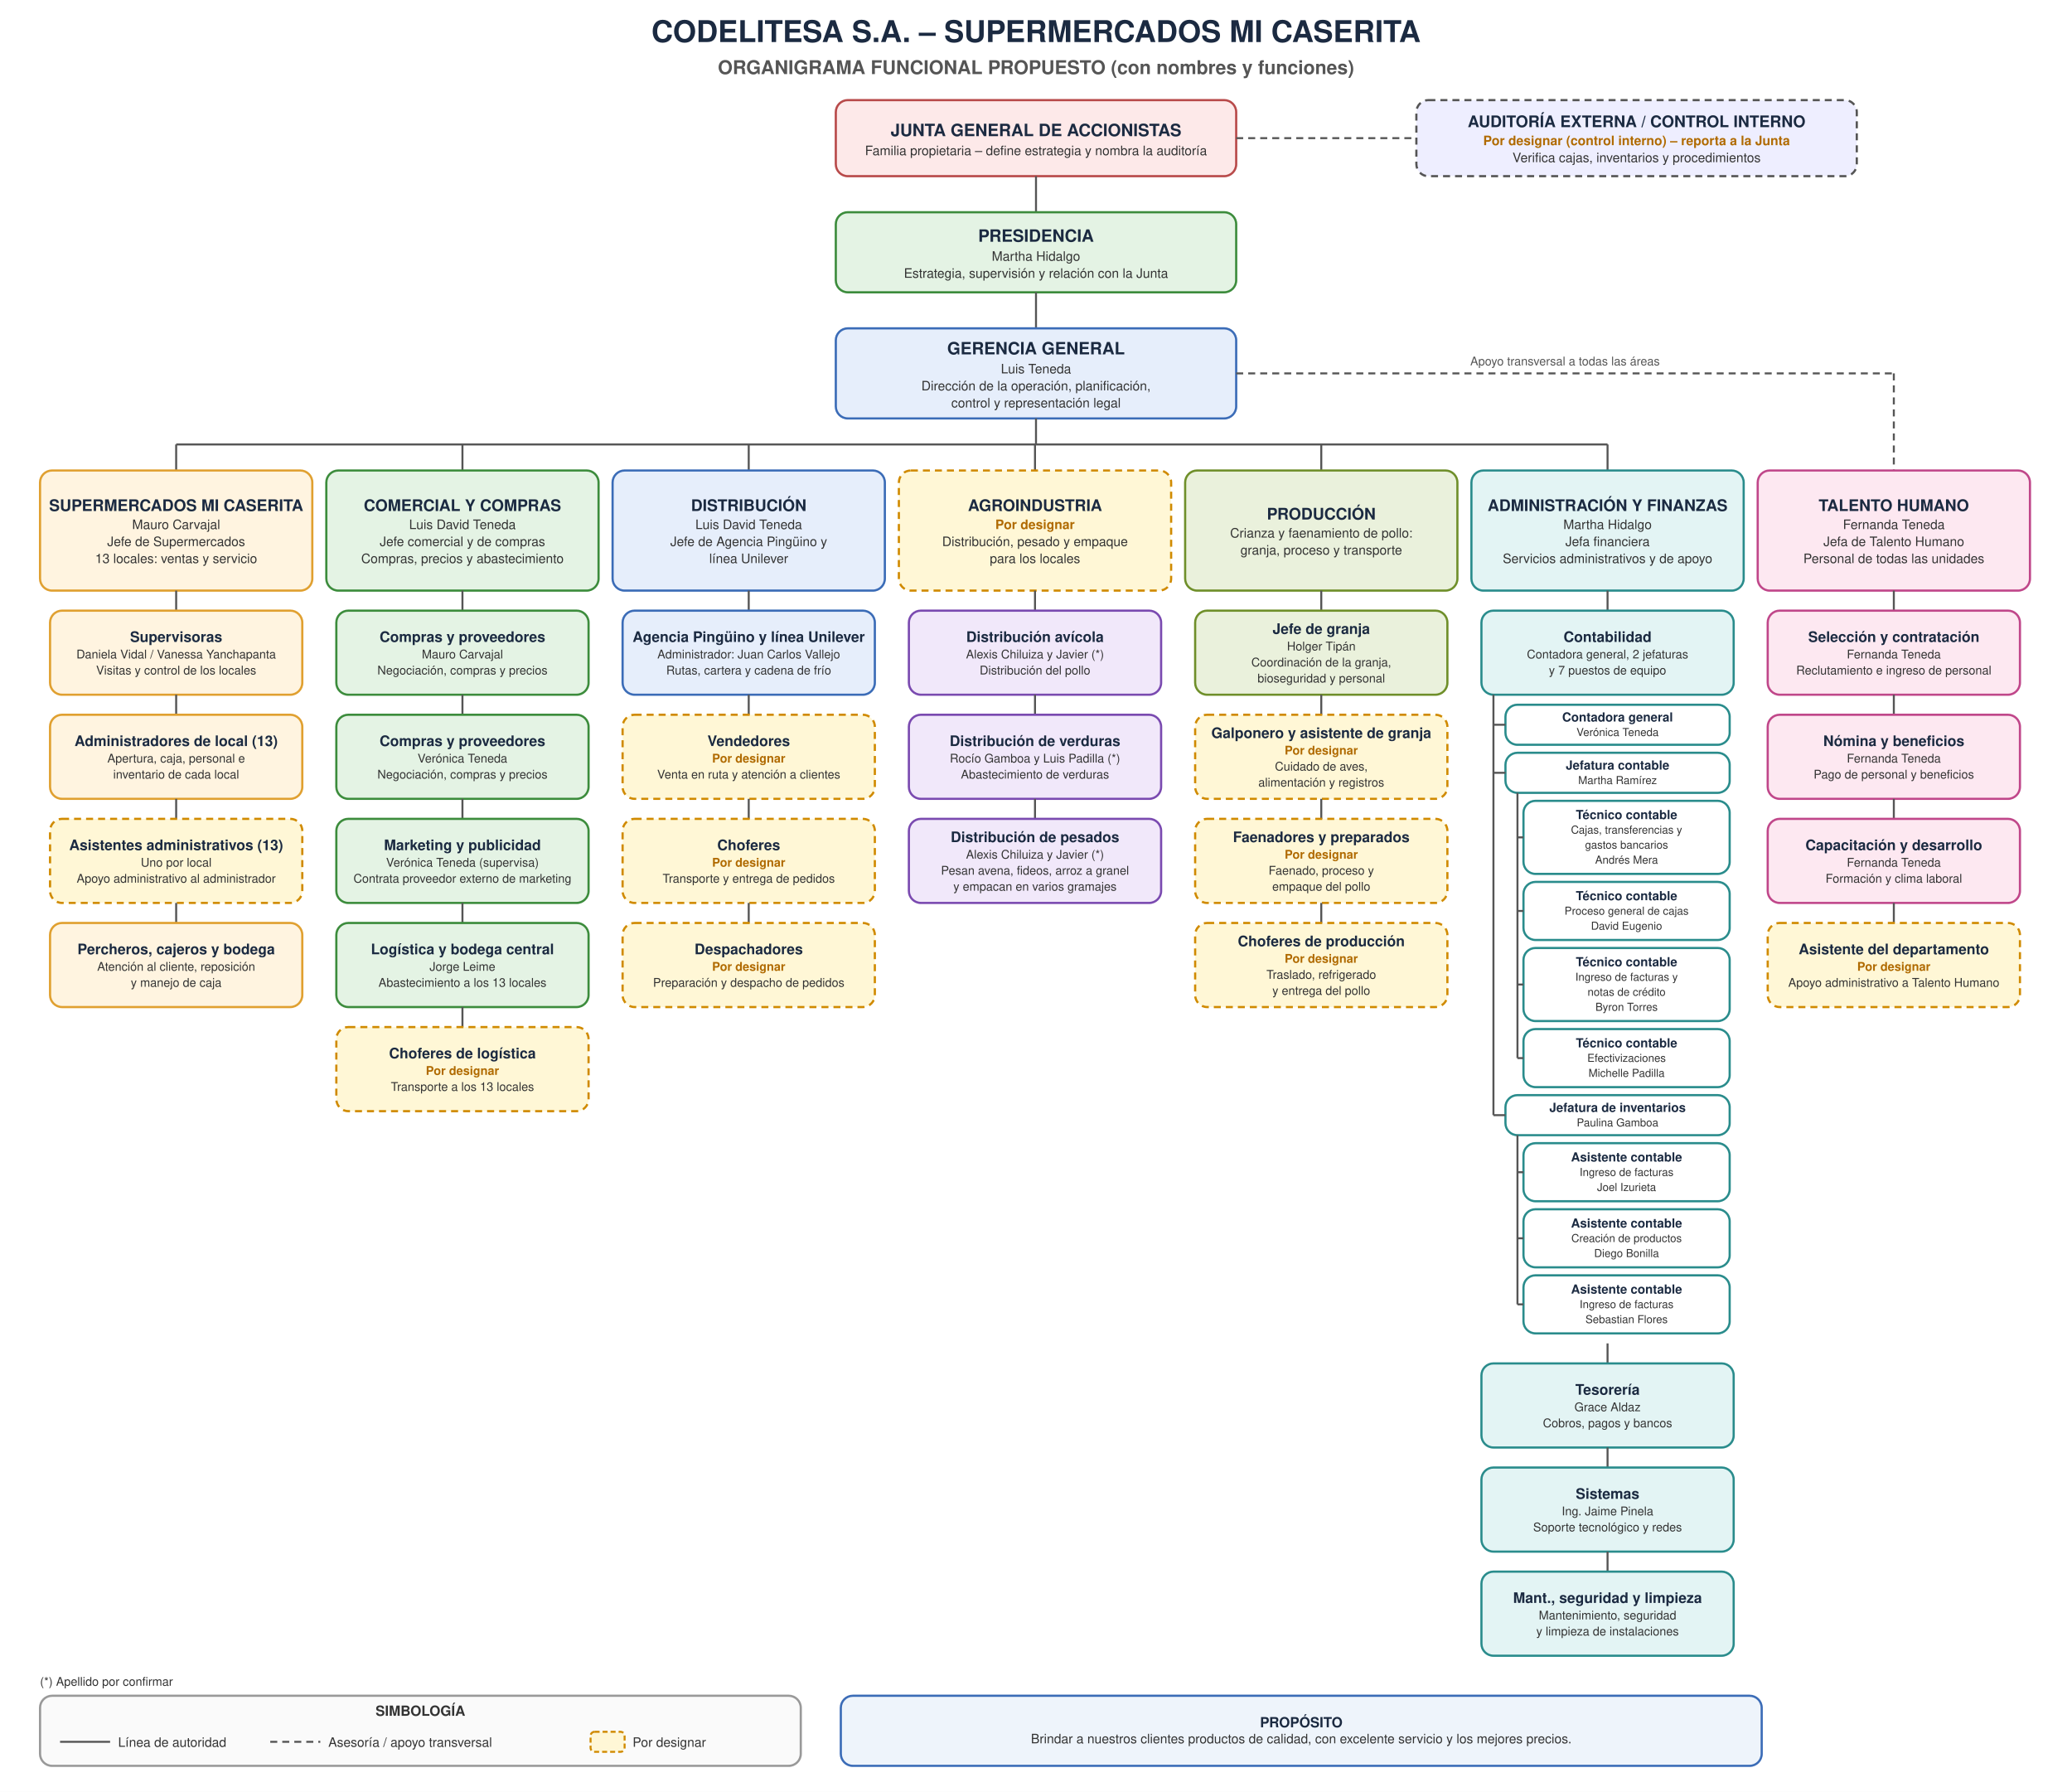
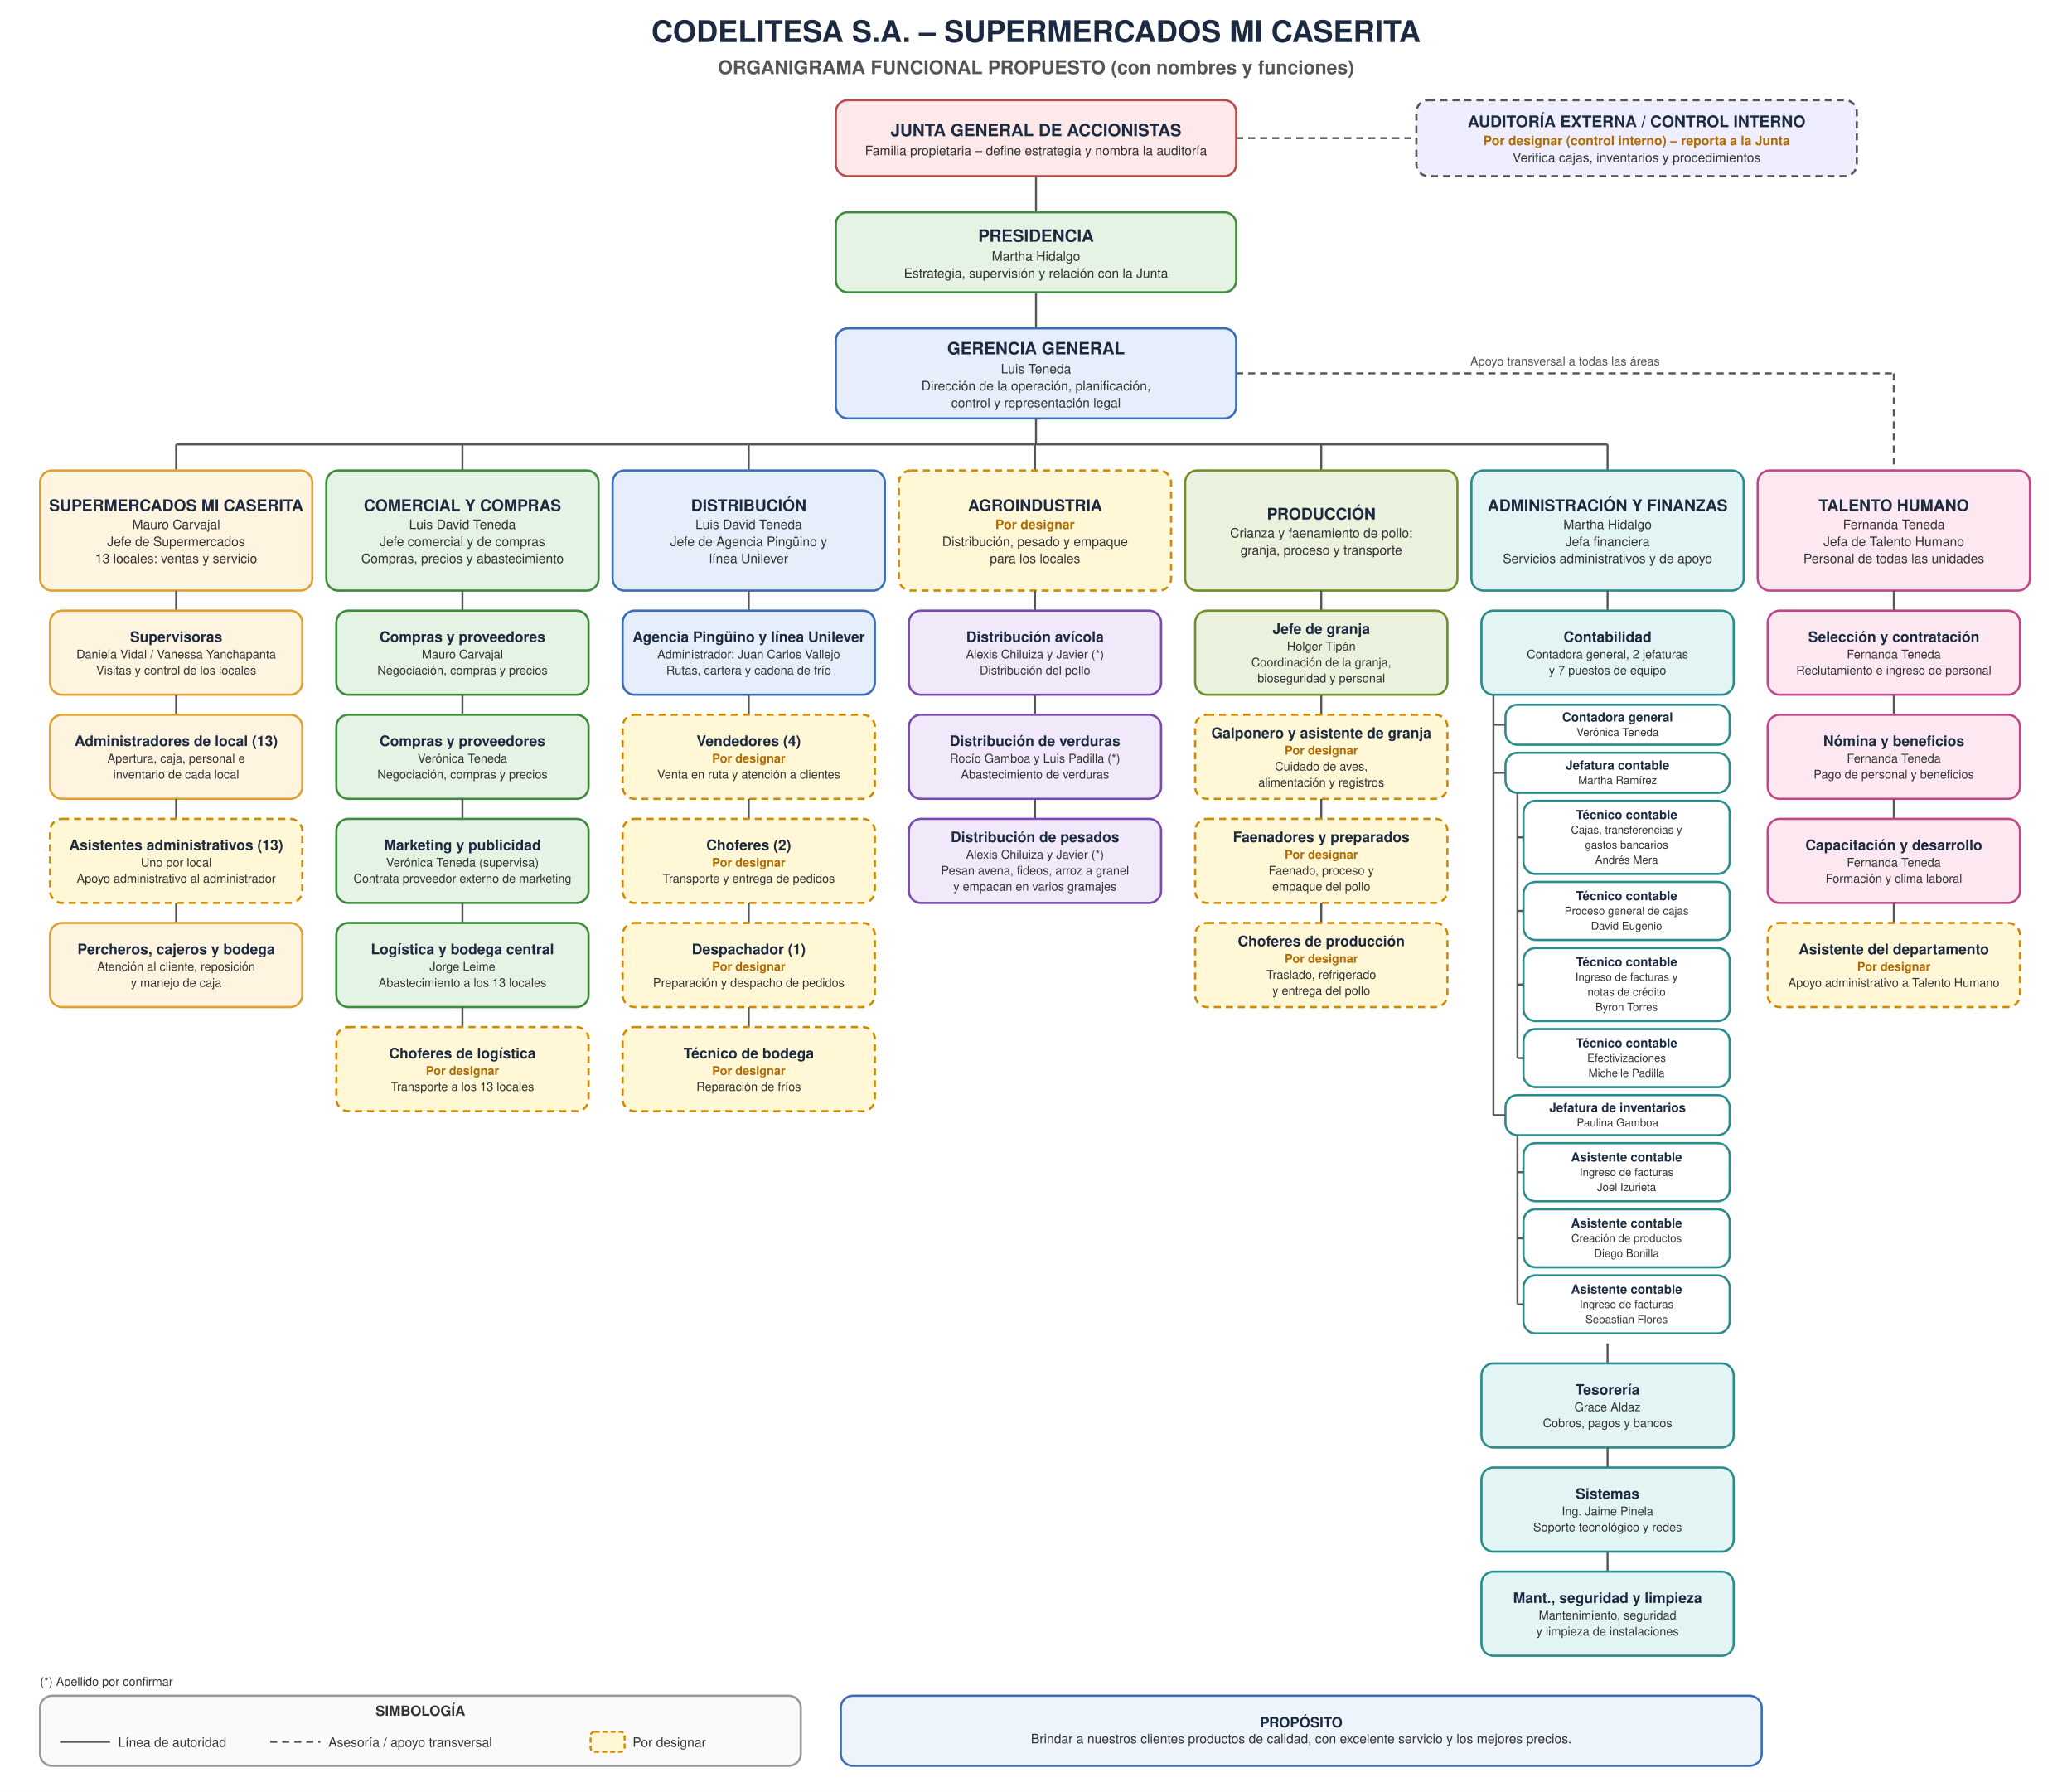
<svg xmlns="http://www.w3.org/2000/svg" width="2070" height="1790" viewBox="0 0 2070 1790" font-family="Helvetica,Arial,sans-serif">
  <rect width="100%" height="100%" fill="#fff" />
  <text x="1035.0" y="42" text-anchor="middle" font-size="30" font-weight="700" fill="#1b2a41">CODELITESA S.A. – SUPERMERCADOS MI CASERITA</text>
  <text x="1035.0" y="74" text-anchor="middle" font-size="19" font-weight="600" fill="#555">ORGANIGRAMA FUNCIONAL PROPUESTO (con nombres y funciones)</text>
  <rect x="835.0" y="100" width="400" height="76" rx="12" fill="#fde9e9" stroke="#b84a4a" stroke-width="2.2" />
  <text x="1035.0" y="136.0" text-anchor="middle" font-weight="700" font-size="17" fill="#1b2a41">JUNTA GENERAL DE ACCIONISTAS</text>
  <text x="1035.0" y="155.0" text-anchor="middle" font-size="13" fill="#333" font-weight="400">Familia propietaria – define estrategia y nombra la auditoría</text>
  <rect x="1415.0" y="100" width="440" height="76" rx="12" fill="#eef" stroke="#555" stroke-width="2.2" stroke-dasharray="7 5" />
  <text x="1635.0" y="127.0" text-anchor="middle" font-weight="700" font-size="16" fill="#1b2a41">AUDITORÍA EXTERNA / CONTROL INTERNO</text>
  <text x="1635.0" y="145.0" text-anchor="middle" font-size="13" fill="#b06a00" font-weight="700">Por designar (control interno) – reporta a la Junta</text>
  <text x="1635.0" y="162.0" text-anchor="middle" font-size="13" fill="#333" font-weight="400">Verifica cajas, inventarios y procedimientos</text>
  <path d="M1235.0,138 L1415.0,138" stroke="#555" stroke-width="2" fill="none" stroke-dasharray="7 5" />
  <path d="M1035.0,176 L1035.0,212" stroke="#555" stroke-width="2" fill="none" />
  <rect x="835.0" y="212" width="400" height="80" rx="12" fill="#e4f3e4" stroke="#3c8c3c" stroke-width="2.2" />
  <text x="1035.0" y="241.5" text-anchor="middle" font-weight="700" font-size="17" fill="#1b2a41">PRESIDENCIA</text>
  <text x="1035.0" y="260.5" text-anchor="middle" font-size="13" fill="#333" font-weight="400">Martha Hidalgo</text>
  <text x="1035.0" y="277.5" text-anchor="middle" font-size="13" fill="#333" font-weight="400">Estrategia, supervisión y relación con la Junta</text>
  <path d="M1035.0,292 L1035.0,328" stroke="#555" stroke-width="2" fill="none" />
  <rect x="835.0" y="328" width="400" height="90" rx="12" fill="#e6eefb" stroke="#3b6cb7" stroke-width="2.2" />
  <text x="1035.0" y="354.0" text-anchor="middle" font-weight="700" font-size="17" fill="#1b2a41">GERENCIA GENERAL</text>
  <text x="1035.0" y="373.0" text-anchor="middle" font-size="13" fill="#333" font-weight="400">Luis Teneda</text>
  <text x="1035.0" y="390.0" text-anchor="middle" font-size="13" fill="#333" font-weight="400">Dirección de la operación, planificación,</text>
  <text x="1035.0" y="407.0" text-anchor="middle" font-size="13" fill="#333" font-weight="400">control y representación legal</text>
  <path d="M1035.0,418 L1035.0,444" stroke="#555" stroke-width="2" fill="none" />
  <path d="M176.0,444 L176.0,470" stroke="#555" stroke-width="2" fill="none" />
  <rect x="40" y="470" width="272" height="120" rx="12" fill="#fff4e0" stroke="#e0a030" stroke-width="2.2" />
  <text x="176.0" y="510.5" text-anchor="middle" font-weight="700" font-size="16" fill="#1b2a41">SUPERMERCADOS MI CASERITA</text>
  <text x="176.0" y="528.5" text-anchor="middle" font-size="13" fill="#333" font-weight="400">Mauro Carvajal</text>
  <text x="176.0" y="545.5" text-anchor="middle" font-size="13" fill="#333" font-weight="400">Jefe de Supermercados</text>
  <text x="176.0" y="562.5" text-anchor="middle" font-size="13" fill="#333" font-weight="400">13 locales: ventas y servicio</text>
  <path d="M176.0,590 L176.0,610" stroke="#555" stroke-width="2" fill="none" />
  <rect x="50" y="610" width="252" height="84" rx="12" fill="#fff4e0" stroke="#e0a030" stroke-width="2.2" />
  <text x="176.0" y="641.25" text-anchor="middle" font-weight="700" font-size="14.5" fill="#1b2a41">Supervisoras</text>
  <text x="176.0" y="657.75" text-anchor="middle" font-size="12" fill="#333" font-weight="400">Daniela Vidal / Vanessa Yanchapanta</text>
  <text x="176.0" y="673.75" text-anchor="middle" font-size="12" fill="#333" font-weight="400">Visitas y control de los locales</text>
  <path d="M176.0,694 L176.0,714" stroke="#555" stroke-width="2" fill="none" />
  <rect x="50" y="714" width="252" height="84" rx="12" fill="#fff4e0" stroke="#e0a030" stroke-width="2.2" />
  <text x="176.0" y="745.25" text-anchor="middle" font-weight="700" font-size="14.5" fill="#1b2a41">Administradores de local (13)</text>
  <text x="176.0" y="761.75" text-anchor="middle" font-size="12" fill="#333" font-weight="400">Apertura, caja, personal e</text>
  <text x="176.0" y="777.75" text-anchor="middle" font-size="12" fill="#333" font-weight="400">inventario de cada local</text>
  <path d="M176.0,798 L176.0,818" stroke="#555" stroke-width="2" fill="none" />
  <rect x="50" y="818" width="252" height="84" rx="12" fill="#fff7d6" stroke="#d08a00" stroke-width="2.2" stroke-dasharray="7 5" />
  <text x="176.0" y="849.25" text-anchor="middle" font-weight="700" font-size="14.5" fill="#1b2a41">Asistentes administrativos (13)</text>
  <text x="176.0" y="865.75" text-anchor="middle" font-size="12" fill="#333" font-weight="400">Uno por local</text>
  <text x="176.0" y="881.75" text-anchor="middle" font-size="12" fill="#333" font-weight="400">Apoyo administrativo al administrador</text>
  <path d="M176.0,902 L176.0,922" stroke="#555" stroke-width="2" fill="none" />
  <rect x="50" y="922" width="252" height="84" rx="12" fill="#fff4e0" stroke="#e0a030" stroke-width="2.2" />
  <text x="176.0" y="953.25" text-anchor="middle" font-weight="700" font-size="14.5" fill="#1b2a41">Percheros, cajeros y bodega</text>
  <text x="176.0" y="969.75" text-anchor="middle" font-size="12" fill="#333" font-weight="400">Atención al cliente, reposición</text>
  <text x="176.0" y="985.75" text-anchor="middle" font-size="12" fill="#333" font-weight="400">y manejo de caja</text>
  <path d="M462.0,444 L462.0,470" stroke="#555" stroke-width="2" fill="none" />
  <rect x="326" y="470" width="272" height="120" rx="12" fill="#e4f3e4" stroke="#3c8c3c" stroke-width="2.2" />
  <text x="462.0" y="510.5" text-anchor="middle" font-weight="700" font-size="16" fill="#1b2a41">COMERCIAL Y COMPRAS</text>
  <text x="462.0" y="528.5" text-anchor="middle" font-size="13" fill="#333" font-weight="400">Luis David Teneda</text>
  <text x="462.0" y="545.5" text-anchor="middle" font-size="13" fill="#333" font-weight="400">Jefe comercial y de compras</text>
  <text x="462.0" y="562.5" text-anchor="middle" font-size="13" fill="#333" font-weight="400">Compras, precios y abastecimiento</text>
  <path d="M462.0,590 L462.0,610" stroke="#555" stroke-width="2" fill="none" />
  <rect x="336" y="610" width="252" height="84" rx="12" fill="#e4f3e4" stroke="#3c8c3c" stroke-width="2.2" />
  <text x="462.0" y="641.25" text-anchor="middle" font-weight="700" font-size="14.5" fill="#1b2a41">Compras y proveedores</text>
  <text x="462.0" y="657.75" text-anchor="middle" font-size="12" fill="#333" font-weight="400">Mauro Carvajal</text>
  <text x="462.0" y="673.75" text-anchor="middle" font-size="12" fill="#333" font-weight="400">Negociación, compras y precios</text>
  <path d="M462.0,694 L462.0,714" stroke="#555" stroke-width="2" fill="none" />
  <rect x="336" y="714" width="252" height="84" rx="12" fill="#e4f3e4" stroke="#3c8c3c" stroke-width="2.2" />
  <text x="462.0" y="745.25" text-anchor="middle" font-weight="700" font-size="14.5" fill="#1b2a41">Compras y proveedores</text>
  <text x="462.0" y="761.75" text-anchor="middle" font-size="12" fill="#333" font-weight="400">Verónica Teneda</text>
  <text x="462.0" y="777.75" text-anchor="middle" font-size="12" fill="#333" font-weight="400">Negociación, compras y precios</text>
  <path d="M462.0,798 L462.0,818" stroke="#555" stroke-width="2" fill="none" />
  <rect x="336" y="818" width="252" height="84" rx="12" fill="#e4f3e4" stroke="#3c8c3c" stroke-width="2.2" />
  <text x="462.0" y="849.25" text-anchor="middle" font-weight="700" font-size="14.5" fill="#1b2a41">Marketing y publicidad</text>
  <text x="462.0" y="865.75" text-anchor="middle" font-size="12" fill="#333" font-weight="400">Verónica Teneda (supervisa)</text>
  <text x="462.0" y="881.75" text-anchor="middle" font-size="12" fill="#333" font-weight="400">Contrata proveedor externo de marketing</text>
  <path d="M462.0,902 L462.0,922" stroke="#555" stroke-width="2" fill="none" />
  <rect x="336" y="922" width="252" height="84" rx="12" fill="#e4f3e4" stroke="#3c8c3c" stroke-width="2.2" />
  <text x="462.0" y="953.25" text-anchor="middle" font-weight="700" font-size="14.5" fill="#1b2a41">Logística y bodega central</text>
  <text x="462.0" y="969.75" text-anchor="middle" font-size="12" fill="#333" font-weight="400">Jorge Leime</text>
  <text x="462.0" y="985.75" text-anchor="middle" font-size="12" fill="#333" font-weight="400">Abastecimiento a los 13 locales</text>
  <path d="M462.0,1006 L462.0,1026" stroke="#555" stroke-width="2" fill="none" />
  <rect x="336" y="1026" width="252" height="84" rx="12" fill="#fff7d6" stroke="#d08a00" stroke-width="2.2" stroke-dasharray="7 5" />
  <text x="462.0" y="1057.25" text-anchor="middle" font-weight="700" font-size="14.5" fill="#1b2a41">Choferes de logística</text>
  <text x="462.0" y="1073.75" text-anchor="middle" font-size="12" fill="#b06a00" font-weight="700">Por designar</text>
  <text x="462.0" y="1089.75" text-anchor="middle" font-size="12" fill="#333" font-weight="400">Transporte a los 13 locales</text>
  <path d="M748.0,444 L748.0,470" stroke="#555" stroke-width="2" fill="none" />
  <rect x="612" y="470" width="272" height="120" rx="12" fill="#e6eefb" stroke="#3b6cb7" stroke-width="2.2" />
  <text x="748.0" y="510.5" text-anchor="middle" font-weight="700" font-size="16" fill="#1b2a41">DISTRIBUCIÓN</text>
  <text x="748.0" y="528.5" text-anchor="middle" font-size="13" fill="#333" font-weight="400">Luis David Teneda</text>
  <text x="748.0" y="545.5" text-anchor="middle" font-size="13" fill="#333" font-weight="400">Jefe de Agencia Pingüino y</text>
  <text x="748.0" y="562.5" text-anchor="middle" font-size="13" fill="#333" font-weight="400">línea Unilever</text>
  <path d="M748.0,590 L748.0,610" stroke="#555" stroke-width="2" fill="none" />
  <rect x="622" y="610" width="252" height="84" rx="12" fill="#e6eefb" stroke="#3b6cb7" stroke-width="2.2" />
  <text x="748.0" y="641.25" text-anchor="middle" font-weight="700" font-size="14.5" fill="#1b2a41">Agencia Pingüino y línea Unilever</text>
  <text x="748.0" y="657.75" text-anchor="middle" font-size="12" fill="#333" font-weight="400">Administrador: Juan Carlos Vallejo</text>
  <text x="748.0" y="673.75" text-anchor="middle" font-size="12" fill="#333" font-weight="400">Rutas, cartera y cadena de frío</text>
  <path d="M748.0,694 L748.0,714" stroke="#555" stroke-width="2" fill="none" />
  <rect x="622" y="714" width="252" height="84" rx="12" fill="#fff7d6" stroke="#d08a00" stroke-width="2.2" stroke-dasharray="7 5" />
-   <text x="748.0" y="745.25" text-anchor="middle" font-weight="700" font-size="14.5" fill="#1b2a41">Vendedores</text>
+   <text x="748.0" y="745.25" text-anchor="middle" font-weight="700" font-size="14.5" fill="#1b2a41">Vendedores (4)</text>
  <text x="748.0" y="761.75" text-anchor="middle" font-size="12" fill="#b06a00" font-weight="700">Por designar</text>
  <text x="748.0" y="777.75" text-anchor="middle" font-size="12" fill="#333" font-weight="400">Venta en ruta y atención a clientes</text>
  <path d="M748.0,798 L748.0,818" stroke="#555" stroke-width="2" fill="none" />
  <rect x="622" y="818" width="252" height="84" rx="12" fill="#fff7d6" stroke="#d08a00" stroke-width="2.2" stroke-dasharray="7 5" />
-   <text x="748.0" y="849.25" text-anchor="middle" font-weight="700" font-size="14.5" fill="#1b2a41">Choferes</text>
+   <text x="748.0" y="849.25" text-anchor="middle" font-weight="700" font-size="14.5" fill="#1b2a41">Choferes (2)</text>
  <text x="748.0" y="865.75" text-anchor="middle" font-size="12" fill="#b06a00" font-weight="700">Por designar</text>
  <text x="748.0" y="881.75" text-anchor="middle" font-size="12" fill="#333" font-weight="400">Transporte y entrega de pedidos</text>
  <path d="M748.0,902 L748.0,922" stroke="#555" stroke-width="2" fill="none" />
  <rect x="622" y="922" width="252" height="84" rx="12" fill="#fff7d6" stroke="#d08a00" stroke-width="2.2" stroke-dasharray="7 5" />
-   <text x="748.0" y="953.25" text-anchor="middle" font-weight="700" font-size="14.5" fill="#1b2a41">Despachadores</text>
+   <text x="748.0" y="953.25" text-anchor="middle" font-weight="700" font-size="14.5" fill="#1b2a41">Despachador (1)</text>
  <text x="748.0" y="969.75" text-anchor="middle" font-size="12" fill="#b06a00" font-weight="700">Por designar</text>
  <text x="748.0" y="985.75" text-anchor="middle" font-size="12" fill="#333" font-weight="400">Preparación y despacho de pedidos</text>
+   <path d="M748.0,1006 L748.0,1026" stroke="#555" stroke-width="2" fill="none" />
+   <rect x="622" y="1026" width="252" height="84" rx="12" fill="#fff7d6" stroke="#d08a00" stroke-width="2.2" stroke-dasharray="7 5" />
+   <text x="748.0" y="1057.25" text-anchor="middle" font-weight="700" font-size="14.5" fill="#1b2a41">Técnico de bodega</text>
+   <text x="748.0" y="1073.75" text-anchor="middle" font-size="12" fill="#b06a00" font-weight="700">Por designar</text>
+   <text x="748.0" y="1089.75" text-anchor="middle" font-size="12" fill="#333" font-weight="400">Reparación de fríos</text>
  <path d="M1034.0,444 L1034.0,470" stroke="#555" stroke-width="2" fill="none" />
  <rect x="898" y="470" width="272" height="120" rx="12" fill="#fff7d6" stroke="#d08a00" stroke-width="2.2" stroke-dasharray="7 5" />
  <text x="1034.0" y="510.5" text-anchor="middle" font-weight="700" font-size="16" fill="#1b2a41">AGROINDUSTRIA</text>
  <text x="1034.0" y="528.5" text-anchor="middle" font-size="13" fill="#b06a00" font-weight="700">Por designar</text>
  <text x="1034.0" y="545.5" text-anchor="middle" font-size="13" fill="#333" font-weight="400">Distribución, pesado y empaque</text>
  <text x="1034.0" y="562.5" text-anchor="middle" font-size="13" fill="#333" font-weight="400">para los locales</text>
  <path d="M1034.0,590 L1034.0,610" stroke="#555" stroke-width="2" fill="none" />
  <rect x="908" y="610" width="252" height="84" rx="12" fill="#f1e8fa" stroke="#7a4ab0" stroke-width="2.2" />
  <text x="1034.0" y="641.25" text-anchor="middle" font-weight="700" font-size="14.5" fill="#1b2a41">Distribución avícola</text>
  <text x="1034.0" y="657.75" text-anchor="middle" font-size="12" fill="#333" font-weight="400">Alexis Chiluiza y Javier (*)</text>
  <text x="1034.0" y="673.75" text-anchor="middle" font-size="12" fill="#333" font-weight="400">Distribución del pollo</text>
  <path d="M1034.0,694 L1034.0,714" stroke="#555" stroke-width="2" fill="none" />
  <rect x="908" y="714" width="252" height="84" rx="12" fill="#f1e8fa" stroke="#7a4ab0" stroke-width="2.2" />
  <text x="1034.0" y="745.25" text-anchor="middle" font-weight="700" font-size="14.5" fill="#1b2a41">Distribución de verduras</text>
  <text x="1034.0" y="761.75" text-anchor="middle" font-size="12" fill="#333" font-weight="400">Rocío Gamboa y Luis Padilla (*)</text>
  <text x="1034.0" y="777.75" text-anchor="middle" font-size="12" fill="#333" font-weight="400">Abastecimiento de verduras</text>
  <path d="M1034.0,798 L1034.0,818" stroke="#555" stroke-width="2" fill="none" />
  <rect x="908" y="818" width="252" height="84" rx="12" fill="#f1e8fa" stroke="#7a4ab0" stroke-width="2.2" />
  <text x="1034.0" y="841.25" text-anchor="middle" font-weight="700" font-size="14.5" fill="#1b2a41">Distribución de pesados</text>
  <text x="1034.0" y="857.75" text-anchor="middle" font-size="12" fill="#333" font-weight="400">Alexis Chiluiza y Javier (*)</text>
  <text x="1034.0" y="873.75" text-anchor="middle" font-size="12" fill="#333" font-weight="400">Pesan avena, fideos, arroz a granel</text>
  <text x="1034.0" y="889.75" text-anchor="middle" font-size="12" fill="#333" font-weight="400">y empacan en varios gramajes</text>
  <path d="M1320.0,444 L1320.0,470" stroke="#555" stroke-width="2" fill="none" />
  <rect x="1184" y="470" width="272" height="120" rx="12" fill="#eaf1dc" stroke="#6f8f2a" stroke-width="2.2" />
  <text x="1320.0" y="519.0" text-anchor="middle" font-weight="700" font-size="16" fill="#1b2a41">PRODUCCIÓN</text>
  <text x="1320.0" y="537.0" text-anchor="middle" font-size="13" fill="#333" font-weight="400">Crianza y faenamiento de pollo:</text>
  <text x="1320.0" y="554.0" text-anchor="middle" font-size="13" fill="#333" font-weight="400">granja, proceso y transporte</text>
  <path d="M1320.0,590 L1320.0,610" stroke="#555" stroke-width="2" fill="none" />
  <rect x="1194" y="610" width="252" height="84" rx="12" fill="#eaf1dc" stroke="#6f8f2a" stroke-width="2.2" />
  <text x="1320.0" y="633.25" text-anchor="middle" font-weight="700" font-size="14.5" fill="#1b2a41">Jefe de granja</text>
  <text x="1320.0" y="649.75" text-anchor="middle" font-size="12" fill="#333" font-weight="400">Holger Tipán</text>
  <text x="1320.0" y="665.75" text-anchor="middle" font-size="12" fill="#333" font-weight="400">Coordinación de la granja,</text>
  <text x="1320.0" y="681.75" text-anchor="middle" font-size="12" fill="#333" font-weight="400">bioseguridad y personal</text>
  <path d="M1320.0,694 L1320.0,714" stroke="#555" stroke-width="2" fill="none" />
  <rect x="1194" y="714" width="252" height="84" rx="12" fill="#fff7d6" stroke="#d08a00" stroke-width="2.2" stroke-dasharray="7 5" />
  <text x="1320.0" y="737.25" text-anchor="middle" font-weight="700" font-size="14.5" fill="#1b2a41">Galponero y asistente de granja</text>
  <text x="1320.0" y="753.75" text-anchor="middle" font-size="12" fill="#b06a00" font-weight="700">Por designar</text>
  <text x="1320.0" y="769.75" text-anchor="middle" font-size="12" fill="#333" font-weight="400">Cuidado de aves,</text>
  <text x="1320.0" y="785.75" text-anchor="middle" font-size="12" fill="#333" font-weight="400">alimentación y registros</text>
  <path d="M1320.0,798 L1320.0,818" stroke="#555" stroke-width="2" fill="none" />
  <rect x="1194" y="818" width="252" height="84" rx="12" fill="#fff7d6" stroke="#d08a00" stroke-width="2.2" stroke-dasharray="7 5" />
  <text x="1320.0" y="841.25" text-anchor="middle" font-weight="700" font-size="14.5" fill="#1b2a41">Faenadores y preparados</text>
  <text x="1320.0" y="857.75" text-anchor="middle" font-size="12" fill="#b06a00" font-weight="700">Por designar</text>
  <text x="1320.0" y="873.75" text-anchor="middle" font-size="12" fill="#333" font-weight="400">Faenado, proceso y</text>
  <text x="1320.0" y="889.75" text-anchor="middle" font-size="12" fill="#333" font-weight="400">empaque del pollo</text>
  <path d="M1320.0,902 L1320.0,922" stroke="#555" stroke-width="2" fill="none" />
  <rect x="1194" y="922" width="252" height="84" rx="12" fill="#fff7d6" stroke="#d08a00" stroke-width="2.2" stroke-dasharray="7 5" />
  <text x="1320.0" y="945.25" text-anchor="middle" font-weight="700" font-size="14.5" fill="#1b2a41">Choferes de producción</text>
  <text x="1320.0" y="961.75" text-anchor="middle" font-size="12" fill="#b06a00" font-weight="700">Por designar</text>
  <text x="1320.0" y="977.75" text-anchor="middle" font-size="12" fill="#333" font-weight="400">Traslado, refrigerado</text>
  <text x="1320.0" y="993.75" text-anchor="middle" font-size="12" fill="#333" font-weight="400">y entrega del pollo</text>
  <path d="M1606.0,444 L1606.0,470" stroke="#555" stroke-width="2" fill="none" />
  <rect x="1470" y="470" width="272" height="120" rx="12" fill="#e3f4f4" stroke="#2a8c8c" stroke-width="2.2" />
  <text x="1606.0" y="510.5" text-anchor="middle" font-weight="700" font-size="16" fill="#1b2a41">ADMINISTRACIÓN Y FINANZAS</text>
  <text x="1606.0" y="528.5" text-anchor="middle" font-size="13" fill="#333" font-weight="400">Martha Hidalgo</text>
  <text x="1606.0" y="545.5" text-anchor="middle" font-size="13" fill="#333" font-weight="400">Jefa financiera</text>
  <text x="1606.0" y="562.5" text-anchor="middle" font-size="13" fill="#333" font-weight="400">Servicios administrativos y de apoyo</text>
  <path d="M1606.0,590 L1606.0,610" stroke="#555" stroke-width="2" fill="none" />
  <rect x="1480" y="610" width="252" height="84" rx="12" fill="#e3f4f4" stroke="#2a8c8c" stroke-width="2.2" />
  <text x="1606.0" y="641.25" text-anchor="middle" font-weight="700" font-size="14.5" fill="#1b2a41">Contabilidad</text>
  <text x="1606.0" y="657.75" text-anchor="middle" font-size="12" fill="#333" font-weight="400">Contadora general, 2 jefaturas</text>
  <text x="1606.0" y="673.75" text-anchor="middle" font-size="12" fill="#333" font-weight="400">y 7 puestos de equipo</text>
  <rect x="1504" y="704" width="224" height="40" rx="12" fill="#fff" stroke="#2a8c8c" stroke-width="2.2" />
  <text x="1616.0" y="720.75" text-anchor="middle" font-weight="700" font-size="12.5" fill="#1b2a41">Contadora general</text>
  <text x="1616.0" y="735.25" text-anchor="middle" font-size="11" fill="#333" font-weight="400">Verónica Teneda</text>
  <rect x="1504" y="752" width="224" height="40" rx="12" fill="#fff" stroke="#2a8c8c" stroke-width="2.2" />
  <text x="1616.0" y="768.75" text-anchor="middle" font-weight="700" font-size="12.5" fill="#1b2a41">Jefatura contable</text>
  <text x="1616.0" y="783.25" text-anchor="middle" font-size="11" fill="#333" font-weight="400">Martha Ramírez</text>
  <rect x="1522" y="800" width="206" height="73" rx="12" fill="#fff" stroke="#2a8c8c" stroke-width="2.2" />
  <text x="1625.0" y="818.25" text-anchor="middle" font-weight="700" font-size="12.5" fill="#1b2a41">Técnico contable</text>
  <text x="1625.0" y="832.75" text-anchor="middle" font-size="11" fill="#333" font-weight="400">Cajas, transferencias y</text>
  <text x="1625.0" y="847.75" text-anchor="middle" font-size="11" fill="#333" font-weight="400">gastos bancarios</text>
  <text x="1625.0" y="862.75" text-anchor="middle" font-size="11" fill="#333" font-weight="400">Andrés Mera</text>
  <rect x="1522" y="881" width="206" height="58" rx="12" fill="#fff" stroke="#2a8c8c" stroke-width="2.2" />
  <text x="1625.0" y="899.25" text-anchor="middle" font-weight="700" font-size="12.5" fill="#1b2a41">Técnico contable</text>
  <text x="1625.0" y="913.75" text-anchor="middle" font-size="11" fill="#333" font-weight="400">Proceso general de cajas</text>
  <text x="1625.0" y="928.75" text-anchor="middle" font-size="11" fill="#333" font-weight="400">David Eugenio</text>
  <rect x="1522" y="947" width="206" height="73" rx="12" fill="#fff" stroke="#2a8c8c" stroke-width="2.2" />
  <text x="1625.0" y="965.25" text-anchor="middle" font-weight="700" font-size="12.5" fill="#1b2a41">Técnico contable</text>
  <text x="1625.0" y="979.75" text-anchor="middle" font-size="11" fill="#333" font-weight="400">Ingreso de facturas y</text>
  <text x="1625.0" y="994.75" text-anchor="middle" font-size="11" fill="#333" font-weight="400">notas de crédito</text>
  <text x="1625.0" y="1009.75" text-anchor="middle" font-size="11" fill="#333" font-weight="400">Byron Torres</text>
  <rect x="1522" y="1028" width="206" height="58" rx="12" fill="#fff" stroke="#2a8c8c" stroke-width="2.2" />
  <text x="1625.0" y="1046.25" text-anchor="middle" font-weight="700" font-size="12.5" fill="#1b2a41">Técnico contable</text>
  <text x="1625.0" y="1060.75" text-anchor="middle" font-size="11" fill="#333" font-weight="400">Efectivizaciones</text>
  <text x="1625.0" y="1075.75" text-anchor="middle" font-size="11" fill="#333" font-weight="400">Michelle Padilla</text>
  <rect x="1504" y="1094" width="224" height="40" rx="12" fill="#fff" stroke="#2a8c8c" stroke-width="2.2" />
  <text x="1616.0" y="1110.75" text-anchor="middle" font-weight="700" font-size="12.5" fill="#1b2a41">Jefatura de inventarios</text>
  <text x="1616.0" y="1125.25" text-anchor="middle" font-size="11" fill="#333" font-weight="400">Paulina Gamboa</text>
  <rect x="1522" y="1142" width="206" height="58" rx="12" fill="#fff" stroke="#2a8c8c" stroke-width="2.2" />
  <text x="1625.0" y="1160.25" text-anchor="middle" font-weight="700" font-size="12.5" fill="#1b2a41">Asistente contable</text>
  <text x="1625.0" y="1174.75" text-anchor="middle" font-size="11" fill="#333" font-weight="400">Ingreso de facturas</text>
  <text x="1625.0" y="1189.75" text-anchor="middle" font-size="11" fill="#333" font-weight="400">Joel Izurieta</text>
  <rect x="1522" y="1208" width="206" height="58" rx="12" fill="#fff" stroke="#2a8c8c" stroke-width="2.2" />
  <text x="1625.0" y="1226.25" text-anchor="middle" font-weight="700" font-size="12.5" fill="#1b2a41">Asistente contable</text>
  <text x="1625.0" y="1240.75" text-anchor="middle" font-size="11" fill="#333" font-weight="400">Creación de productos</text>
  <text x="1625.0" y="1255.75" text-anchor="middle" font-size="11" fill="#333" font-weight="400">Diego Bonilla</text>
  <rect x="1522" y="1274" width="206" height="58" rx="12" fill="#fff" stroke="#2a8c8c" stroke-width="2.2" />
  <text x="1625.0" y="1292.25" text-anchor="middle" font-weight="700" font-size="12.5" fill="#1b2a41">Asistente contable</text>
  <text x="1625.0" y="1306.75" text-anchor="middle" font-size="11" fill="#333" font-weight="400">Ingreso de facturas</text>
  <text x="1625.0" y="1321.75" text-anchor="middle" font-size="11" fill="#333" font-weight="400">Sebastian Flores</text>
  <path d="M1492,694 L1492,1114.0" stroke="#555" stroke-width="2" fill="none" />
  <path d="M1492,724.0 L1504,724.0" stroke="#555" stroke-width="2" fill="none" />
  <path d="M1492,772.0 L1504,772.0" stroke="#555" stroke-width="2" fill="none" />
  <path d="M1492,1114.0 L1504,1114.0" stroke="#555" stroke-width="2" fill="none" />
  <path d="M1516,792 L1516,1057.0" stroke="#555" stroke-width="2" fill="none" />
  <path d="M1516,836.5 L1522,836.5" stroke="#555" stroke-width="2" fill="none" />
  <path d="M1516,910.0 L1522,910.0" stroke="#555" stroke-width="2" fill="none" />
  <path d="M1516,983.5 L1522,983.5" stroke="#555" stroke-width="2" fill="none" />
  <path d="M1516,1057.0 L1522,1057.0" stroke="#555" stroke-width="2" fill="none" />
  <path d="M1516,1134 L1516,1303.0" stroke="#555" stroke-width="2" fill="none" />
  <path d="M1516,1171.0 L1522,1171.0" stroke="#555" stroke-width="2" fill="none" />
  <path d="M1516,1237.0 L1522,1237.0" stroke="#555" stroke-width="2" fill="none" />
  <path d="M1516,1303.0 L1522,1303.0" stroke="#555" stroke-width="2" fill="none" />
  <path d="M1606.0,1342 L1606.0,1362" stroke="#555" stroke-width="2" fill="none" />
  <rect x="1480" y="1362" width="252" height="84" rx="12" fill="#e3f4f4" stroke="#2a8c8c" stroke-width="2.2" />
  <text x="1606.0" y="1393.25" text-anchor="middle" font-weight="700" font-size="14.5" fill="#1b2a41">Tesorería</text>
  <text x="1606.0" y="1409.75" text-anchor="middle" font-size="12" fill="#333" font-weight="400">Grace Aldaz</text>
  <text x="1606.0" y="1425.75" text-anchor="middle" font-size="12" fill="#333" font-weight="400">Cobros, pagos y bancos</text>
  <path d="M1606.0,1446 L1606.0,1466" stroke="#555" stroke-width="2" fill="none" />
  <rect x="1480" y="1466" width="252" height="84" rx="12" fill="#e3f4f4" stroke="#2a8c8c" stroke-width="2.2" />
  <text x="1606.0" y="1497.25" text-anchor="middle" font-weight="700" font-size="14.5" fill="#1b2a41">Sistemas</text>
  <text x="1606.0" y="1513.75" text-anchor="middle" font-size="12" fill="#333" font-weight="400">Ing. Jaime Pinela</text>
  <text x="1606.0" y="1529.75" text-anchor="middle" font-size="12" fill="#333" font-weight="400">Soporte tecnológico y redes</text>
  <path d="M1606.0,1550 L1606.0,1570" stroke="#555" stroke-width="2" fill="none" />
  <rect x="1480" y="1570" width="252" height="84" rx="12" fill="#e3f4f4" stroke="#2a8c8c" stroke-width="2.2" />
  <text x="1606.0" y="1601.25" text-anchor="middle" font-weight="700" font-size="14.5" fill="#1b2a41">Mant., seguridad y limpieza</text>
  <text x="1606.0" y="1617.75" text-anchor="middle" font-size="12" fill="#333" font-weight="400">Mantenimiento, seguridad</text>
  <text x="1606.0" y="1633.75" text-anchor="middle" font-size="12" fill="#333" font-weight="400">y limpieza de instalaciones</text>
  <path d="M1235.0,373 L1892.0,373" stroke="#555" stroke-width="2" fill="none" stroke-dasharray="7 5" />
  <path d="M1892.0,373 L1892.0,470" stroke="#555" stroke-width="2" fill="none" stroke-dasharray="7 5" />
  <text x="1563.5" y="365" text-anchor="middle" font-size="12" font-weight="400" fill="#555">Apoyo transversal a todas las áreas</text>
  <rect x="1756" y="470" width="272" height="120" rx="12" fill="#fde8f1" stroke="#c0478a" stroke-width="2.2" />
  <text x="1892.0" y="510.5" text-anchor="middle" font-weight="700" font-size="16" fill="#1b2a41">TALENTO HUMANO</text>
  <text x="1892.0" y="528.5" text-anchor="middle" font-size="13" fill="#333" font-weight="400">Fernanda Teneda</text>
  <text x="1892.0" y="545.5" text-anchor="middle" font-size="13" fill="#333" font-weight="400">Jefa de Talento Humano</text>
  <text x="1892.0" y="562.5" text-anchor="middle" font-size="13" fill="#333" font-weight="400">Personal de todas las unidades</text>
  <path d="M1892.0,590 L1892.0,610" stroke="#555" stroke-width="2" fill="none" />
  <rect x="1766" y="610" width="252" height="84" rx="12" fill="#fde8f1" stroke="#c0478a" stroke-width="2.2" />
  <text x="1892.0" y="641.25" text-anchor="middle" font-weight="700" font-size="14.5" fill="#1b2a41">Selección y contratación</text>
  <text x="1892.0" y="657.75" text-anchor="middle" font-size="12" fill="#333" font-weight="400">Fernanda Teneda</text>
  <text x="1892.0" y="673.75" text-anchor="middle" font-size="12" fill="#333" font-weight="400">Reclutamiento e ingreso de personal</text>
  <path d="M1892.0,694 L1892.0,714" stroke="#555" stroke-width="2" fill="none" />
  <rect x="1766" y="714" width="252" height="84" rx="12" fill="#fde8f1" stroke="#c0478a" stroke-width="2.2" />
  <text x="1892.0" y="745.25" text-anchor="middle" font-weight="700" font-size="14.5" fill="#1b2a41">Nómina y beneficios</text>
  <text x="1892.0" y="761.75" text-anchor="middle" font-size="12" fill="#333" font-weight="400">Fernanda Teneda</text>
  <text x="1892.0" y="777.75" text-anchor="middle" font-size="12" fill="#333" font-weight="400">Pago de personal y beneficios</text>
  <path d="M1892.0,798 L1892.0,818" stroke="#555" stroke-width="2" fill="none" />
  <rect x="1766" y="818" width="252" height="84" rx="12" fill="#fde8f1" stroke="#c0478a" stroke-width="2.2" />
  <text x="1892.0" y="849.25" text-anchor="middle" font-weight="700" font-size="14.5" fill="#1b2a41">Capacitación y desarrollo</text>
  <text x="1892.0" y="865.75" text-anchor="middle" font-size="12" fill="#333" font-weight="400">Fernanda Teneda</text>
  <text x="1892.0" y="881.75" text-anchor="middle" font-size="12" fill="#333" font-weight="400">Formación y clima laboral</text>
  <path d="M1892.0,902 L1892.0,922" stroke="#555" stroke-width="2" fill="none" />
  <rect x="1766" y="922" width="252" height="84" rx="12" fill="#fff7d6" stroke="#d08a00" stroke-width="2.2" stroke-dasharray="7 5" />
  <text x="1892.0" y="953.25" text-anchor="middle" font-weight="700" font-size="14.5" fill="#1b2a41">Asistente del departamento</text>
  <text x="1892.0" y="969.75" text-anchor="middle" font-size="12" fill="#b06a00" font-weight="700">Por designar</text>
  <text x="1892.0" y="985.75" text-anchor="middle" font-size="12" fill="#333" font-weight="400">Apoyo administrativo a Talento Humano</text>
  <path d="M176.0,444 L1606.0,444" stroke="#555" stroke-width="2" fill="none" />
  <rect x="40" y="1694" width="760" height="70" rx="12" fill="#fafafa" stroke="#999" stroke-width="2.2" />
  <text x="420.0" y="1734.0" text-anchor="middle" font-weight="700" font-size="14" fill="#1b2a41" />
  <text x="420" y="1714" text-anchor="middle" font-size="14" font-weight="700" fill="#333">SIMBOLOGÍA</text>
  <path d="M60,1740 L110,1740" stroke="#555" stroke-width="2" fill="none" />
  <text x="118" y="1745" text-anchor="start" font-size="13" font-weight="400" fill="#333">Línea de autoridad</text>
  <path d="M270,1740 L320,1740" stroke="#555" stroke-width="2" fill="none" stroke-dasharray="7 5" />
  <text x="328" y="1745" text-anchor="start" font-size="13" font-weight="400" fill="#333">Asesoría / apoyo transversal</text>
  <rect x="590" y="1730" width="34" height="20" rx="4" fill="#fff7d6" stroke="#d08a00" stroke-width="2" stroke-dasharray="5 3" />
  <text x="632" y="1745" text-anchor="start" font-size="13" font-weight="400" fill="#333">Por designar</text>
  <text x="40" y="1684" text-anchor="start" font-size="12" font-weight="400" fill="#333">(*) Apellido por confirmar</text>
  <rect x="840" y="1694" width="920" height="70" rx="12" fill="#eef4fb" stroke="#3b6cb7" stroke-width="2.2" />
  <text x="1300.0" y="1725.5" text-anchor="middle" font-weight="700" font-size="14" fill="#1b2a41">PROPÓSITO</text>
  <text x="1300.0" y="1741.5" text-anchor="middle" font-size="13" fill="#333" font-weight="400">Brindar a nuestros clientes productos de calidad, con excelente servicio y los mejores precios.</text>
</svg>
